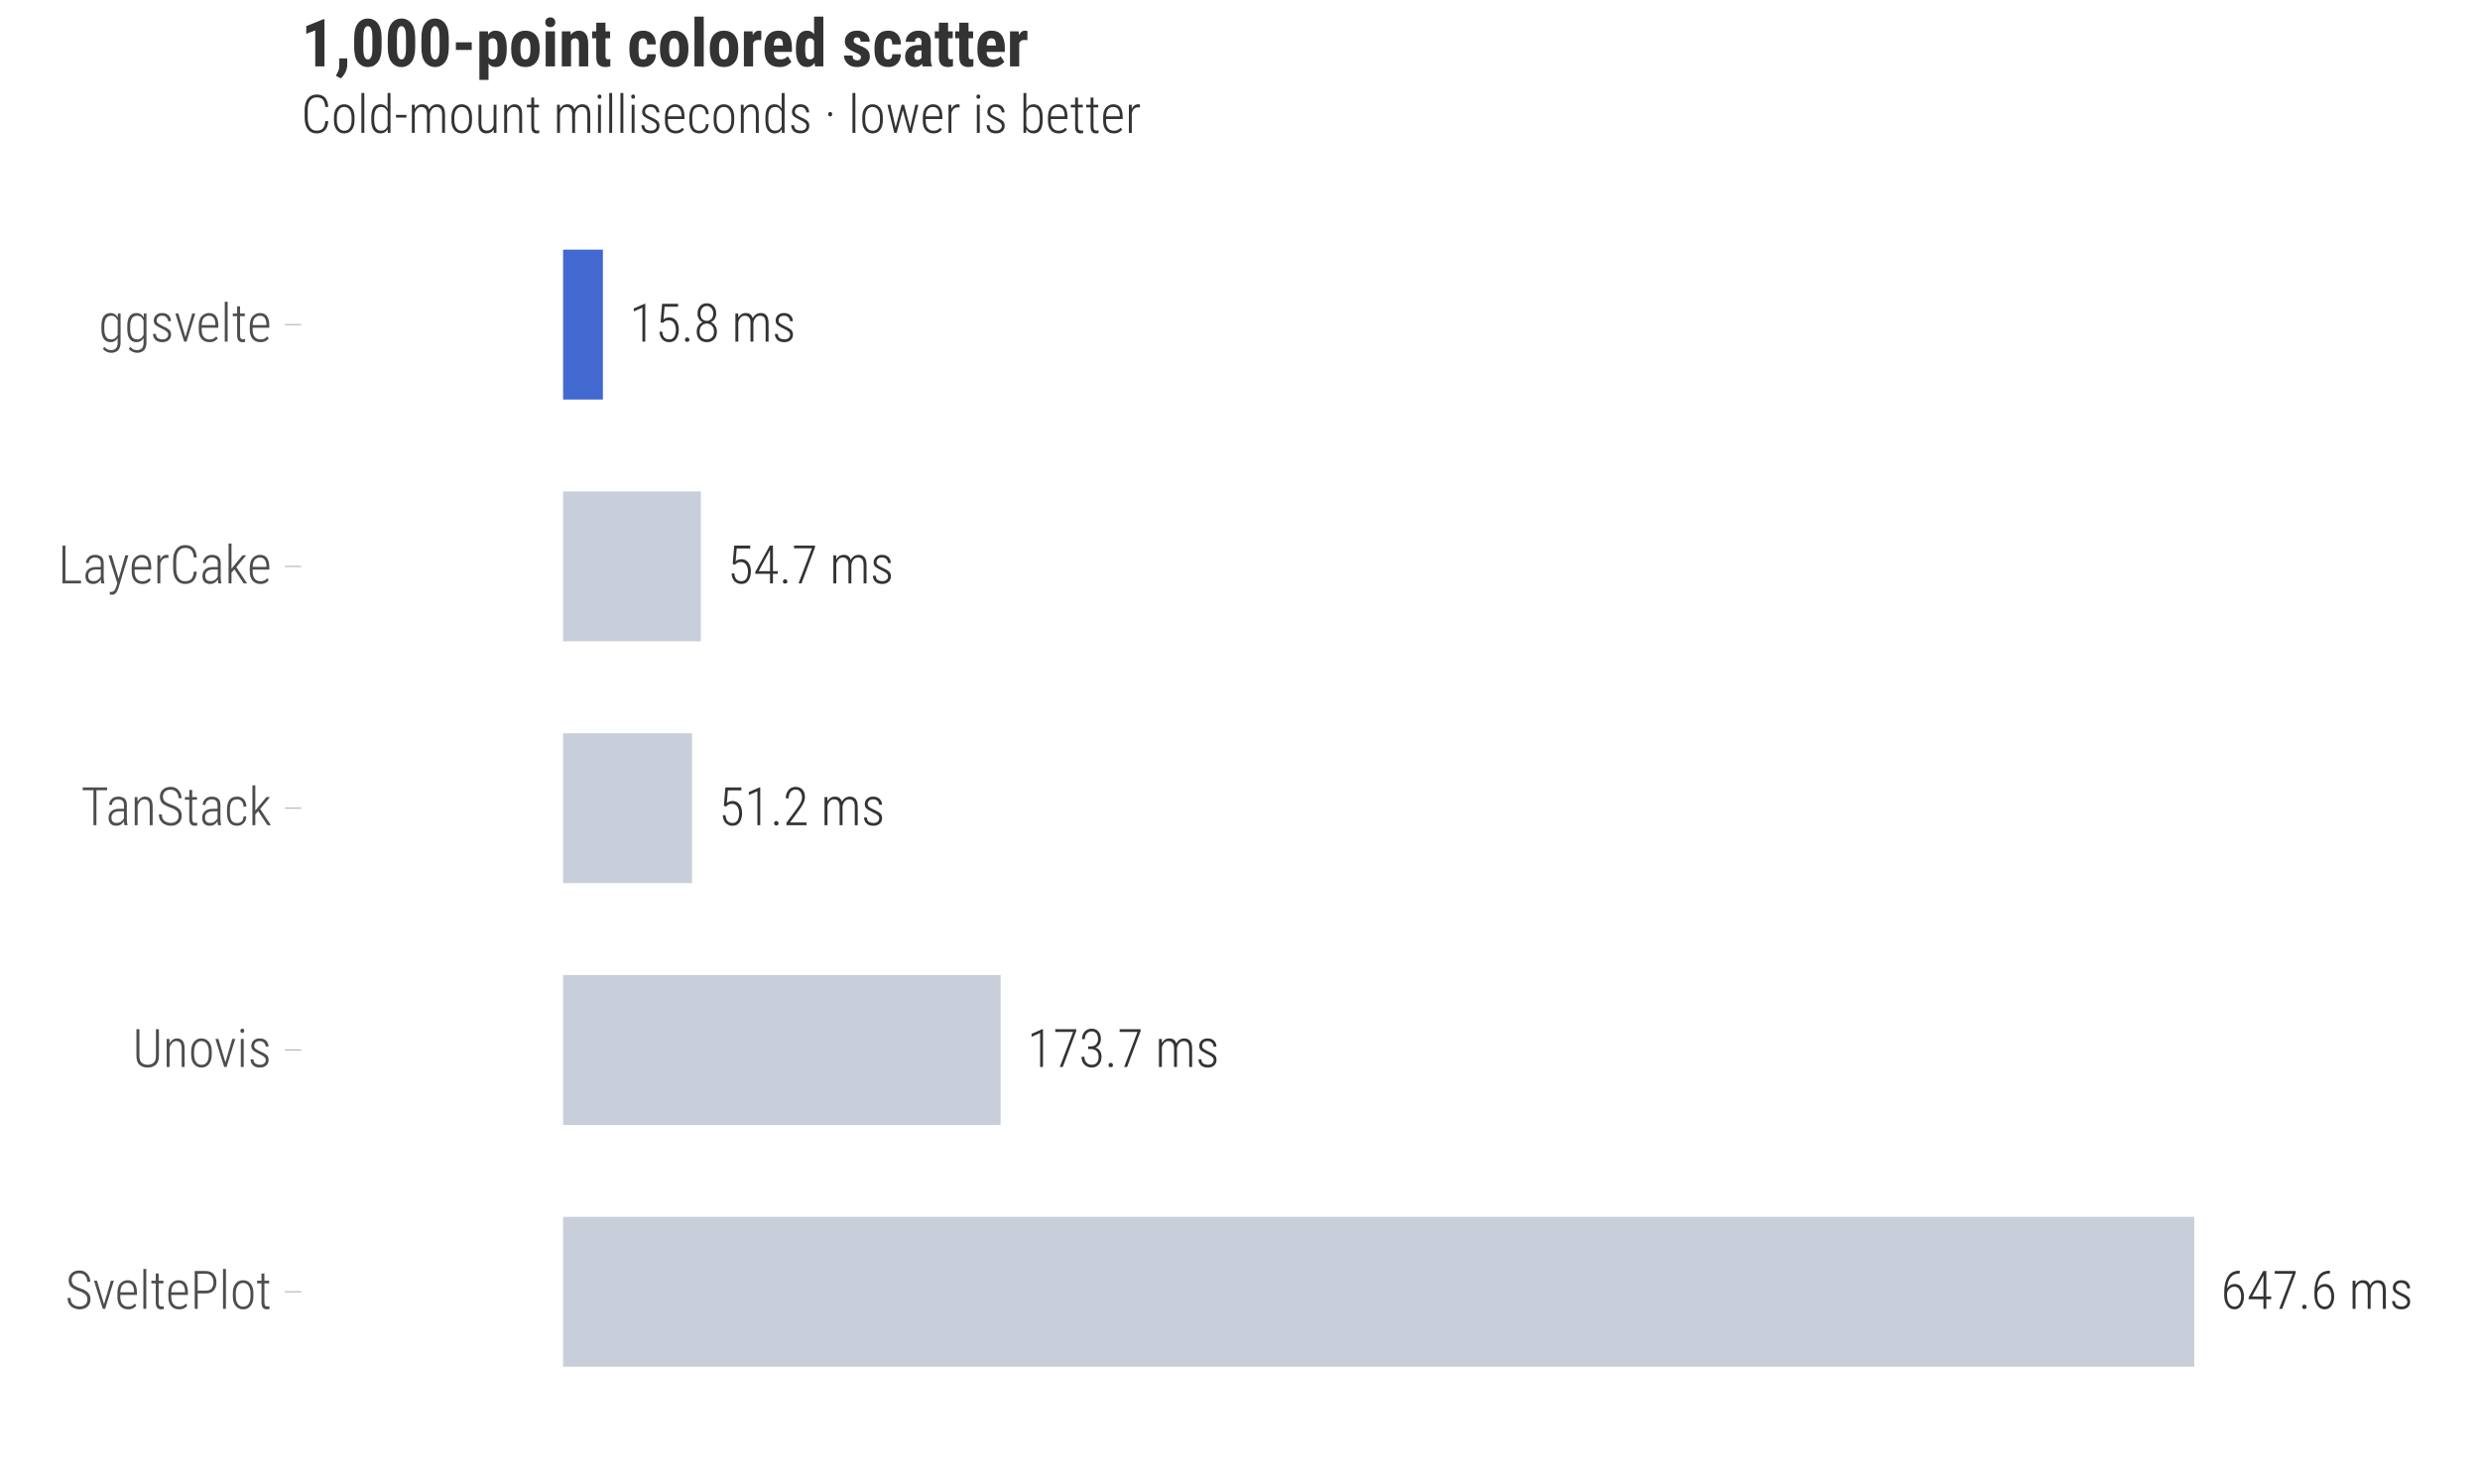
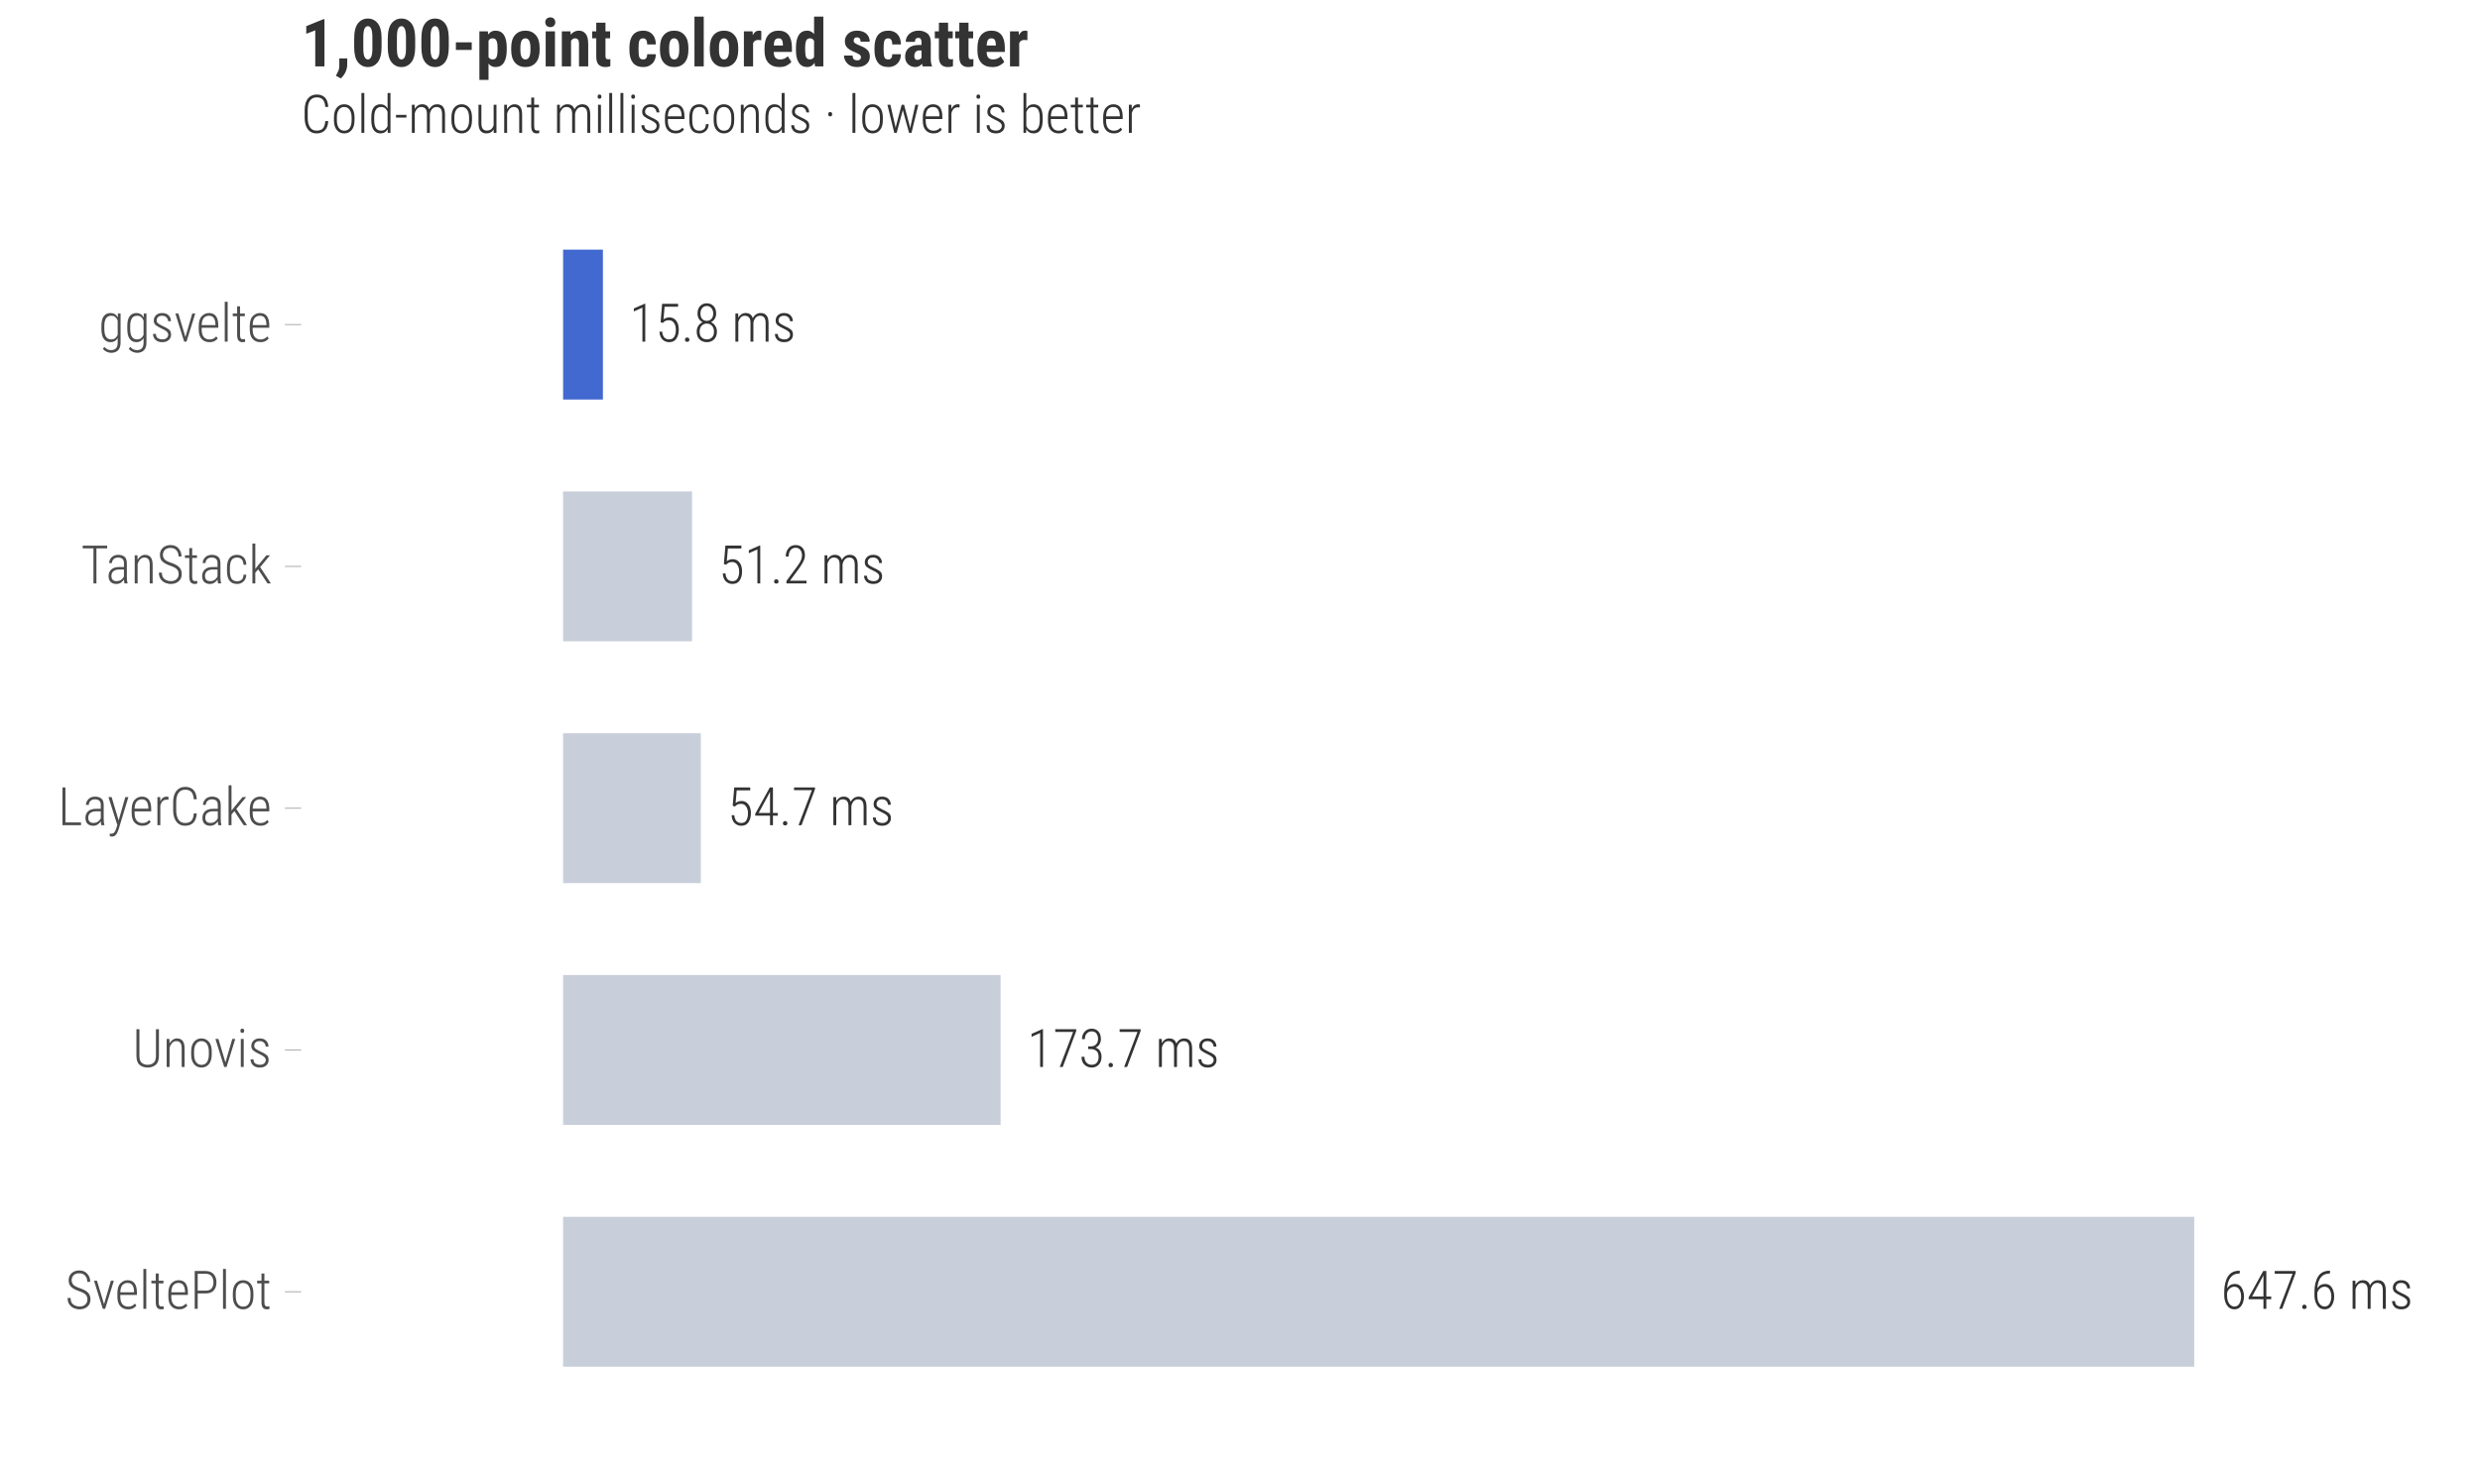
<svg xmlns="http://www.w3.org/2000/svg" width="560" height="335" viewBox="0 0 560 335" role="img" aria-label="Bar chart of cold-mount time for a 1,000-point colored scatter: ggsvelte 15.8 ms, LayerCake 54.7 ms, TanStack 51.2 ms, Unovis 173.7 ms, SveltePlot 647.6 ms. Lower is better." class="gg-plot" font-family="&quot;Roboto Condensed&quot;, &quot;Arial Narrow&quot;, Arial, sans-serif" font-size="11" font-weight="300" text-rendering="optimizeLegibility" shape-rendering="geometricPrecision">
  <rect class="gg-paper" width="560" height="335" fill="var(--gg-paper, #ffffff)" />
  <text class="gg-title" x="68" y="15" font-size="15" font-weight="700" fill="var(--gg-ink, #333333)">1,000-point colored scatter</text>
  <text class="gg-subtitle" x="68" y="30" font-size="12" font-weight="300" fill="var(--gg-ink, #333333)">Cold-mount milliseconds · lower is better</text>
  <defs>
    <clipPath id="gg-clip-0">
      <rect width="488" height="273" />
    </clipPath>
  </defs>
  <g class="gg-panel" data-panel="0" transform="translate(68,46)">
    <rect class="gg-panel-background" width="488" height="273" fill="var(--gg-panel, #ffffff)" />
    <g class="gg-grid" stroke="var(--gg-grid, transparent)" stroke-width="0.25" vector-effect="non-scaling-stroke">
      <line x1="59.15" y1="0" x2="59.15" y2="273" />
      <line x1="172.9" y1="0" x2="172.9" y2="273" />
      <line x1="286.66" y1="0" x2="286.66" y2="273" />
      <line x1="400.41" y1="0" x2="400.41" y2="273" />
+       <line x1="0" y1="27.3" x2="488" y2="27.3" />
+       <line x1="0" y1="81.9" x2="488" y2="81.9" />
+       <line x1="0" y1="136.5" x2="488" y2="136.5" />
+       <line x1="0" y1="191.1" x2="488" y2="191.1" />
      <line x1="0" y1="245.7" x2="488" y2="245.7" />
-       <line x1="0" y1="191.1" x2="488" y2="191.1" />
-       <line x1="0" y1="136.5" x2="488" y2="136.5" />
-       <line x1="0" y1="81.9" x2="488" y2="81.9" />
-       <line x1="0" y1="27.3" x2="488" y2="27.3" />
    </g>
    <g class="gg-marks" clip-path="url(#gg-clip-0)">
      <g class="gg-batch gg-rects" data-layer="0">
        <rect x="59.15" y="10.37" width="8.99" height="33.85" fill="#4269d0" />
-         <rect x="59.15" y="64.97" width="31.11" height="33.85" fill="#c9cfda" />
-         <rect x="59.15" y="119.57" width="29.12" height="33.85" fill="#c9cfda" />
+         <rect x="59.15" y="119.57" width="31.11" height="33.85" fill="#c9cfda" />
+         <rect x="59.15" y="64.97" width="29.12" height="33.85" fill="#c9cfda" />
        <rect x="59.15" y="174.17" width="98.79" height="33.85" fill="#c9cfda" />
        <rect x="59.15" y="228.77" width="368.33" height="33.85" fill="#c9cfda" />
      </g>
      <g class="gg-batch gg-glyphs" data-layer="1" font-size="12" text-anchor="start">
        <text x="74.14" y="27.3" dy="0.32em" fill="var(--gg-ink, #333333)">15.8 ms</text>
-         <text x="96.26" y="81.9" dy="0.32em" fill="var(--gg-ink, #333333)">54.7 ms</text>
-         <text x="94.27" y="136.5" dy="0.32em" fill="var(--gg-ink, #333333)">51.2 ms</text>
+         <text x="96.26" y="136.5" dy="0.32em" fill="var(--gg-ink, #333333)">54.7 ms</text>
+         <text x="94.27" y="81.9" dy="0.32em" fill="var(--gg-ink, #333333)">51.2 ms</text>
        <text x="163.95" y="191.1" dy="0.32em" fill="var(--gg-ink, #333333)">173.7 ms</text>
        <text x="433.48" y="245.7" dy="0.32em" fill="var(--gg-ink, #333333)">647.6 ms</text>
      </g>
    </g>
    <rect class="gg-panel-border" width="488" height="273" fill="none" stroke="var(--gg-panelBorder, transparent)" stroke-width="0.5" vector-effect="non-scaling-stroke" />
  </g>
  <g class="gg-axis gg-axis-y" transform="translate(68,46)">
-     <g class="gg-tick" transform="translate(0,245.7)">
+     <g class="gg-tick" transform="translate(0,27.3)">
      <line x2="-3.67" stroke="var(--gg-tickColor, #b3b3b3)" stroke-width="0.25" vector-effect="non-scaling-stroke" />
-       <text x="-6.67" dy="0.32em" text-anchor="end" fill="var(--gg-axisText, #4d4d4d)" font-size="12" font-weight="300">SveltePlot</text>
+       <text x="-6.67" dy="0.32em" text-anchor="end" fill="var(--gg-axisText, #4d4d4d)" font-size="12" font-weight="300">ggsvelte</text>
+     </g>
+     <g class="gg-tick" transform="translate(0,81.9)">
+       <line x2="-3.67" stroke="var(--gg-tickColor, #b3b3b3)" stroke-width="0.25" vector-effect="non-scaling-stroke" />
+       <text x="-6.67" dy="0.32em" text-anchor="end" fill="var(--gg-axisText, #4d4d4d)" font-size="12" font-weight="300">TanStack</text>
+     </g>
+     <g class="gg-tick" transform="translate(0,136.5)">
+       <line x2="-3.67" stroke="var(--gg-tickColor, #b3b3b3)" stroke-width="0.25" vector-effect="non-scaling-stroke" />
+       <text x="-6.67" dy="0.32em" text-anchor="end" fill="var(--gg-axisText, #4d4d4d)" font-size="12" font-weight="300">LayerCake</text>
    </g>
    <g class="gg-tick" transform="translate(0,191.1)">
      <line x2="-3.67" stroke="var(--gg-tickColor, #b3b3b3)" stroke-width="0.25" vector-effect="non-scaling-stroke" />
      <text x="-6.67" dy="0.32em" text-anchor="end" fill="var(--gg-axisText, #4d4d4d)" font-size="12" font-weight="300">Unovis</text>
    </g>
-     <g class="gg-tick" transform="translate(0,136.5)">
+     <g class="gg-tick" transform="translate(0,245.7)">
      <line x2="-3.67" stroke="var(--gg-tickColor, #b3b3b3)" stroke-width="0.25" vector-effect="non-scaling-stroke" />
-       <text x="-6.67" dy="0.32em" text-anchor="end" fill="var(--gg-axisText, #4d4d4d)" font-size="12" font-weight="300">TanStack</text>
-     </g>
-     <g class="gg-tick" transform="translate(0,81.9)">
-       <line x2="-3.67" stroke="var(--gg-tickColor, #b3b3b3)" stroke-width="0.25" vector-effect="non-scaling-stroke" />
-       <text x="-6.67" dy="0.32em" text-anchor="end" fill="var(--gg-axisText, #4d4d4d)" font-size="12" font-weight="300">LayerCake</text>
-     </g>
-     <g class="gg-tick" transform="translate(0,27.3)">
-       <line x2="-3.67" stroke="var(--gg-tickColor, #b3b3b3)" stroke-width="0.25" vector-effect="non-scaling-stroke" />
-       <text x="-6.67" dy="0.32em" text-anchor="end" fill="var(--gg-axisText, #4d4d4d)" font-size="12" font-weight="300">ggsvelte</text>
+       <text x="-6.67" dy="0.32em" text-anchor="end" fill="var(--gg-axisText, #4d4d4d)" font-size="12" font-weight="300">SveltePlot</text>
    </g>
  </g>
</svg>
